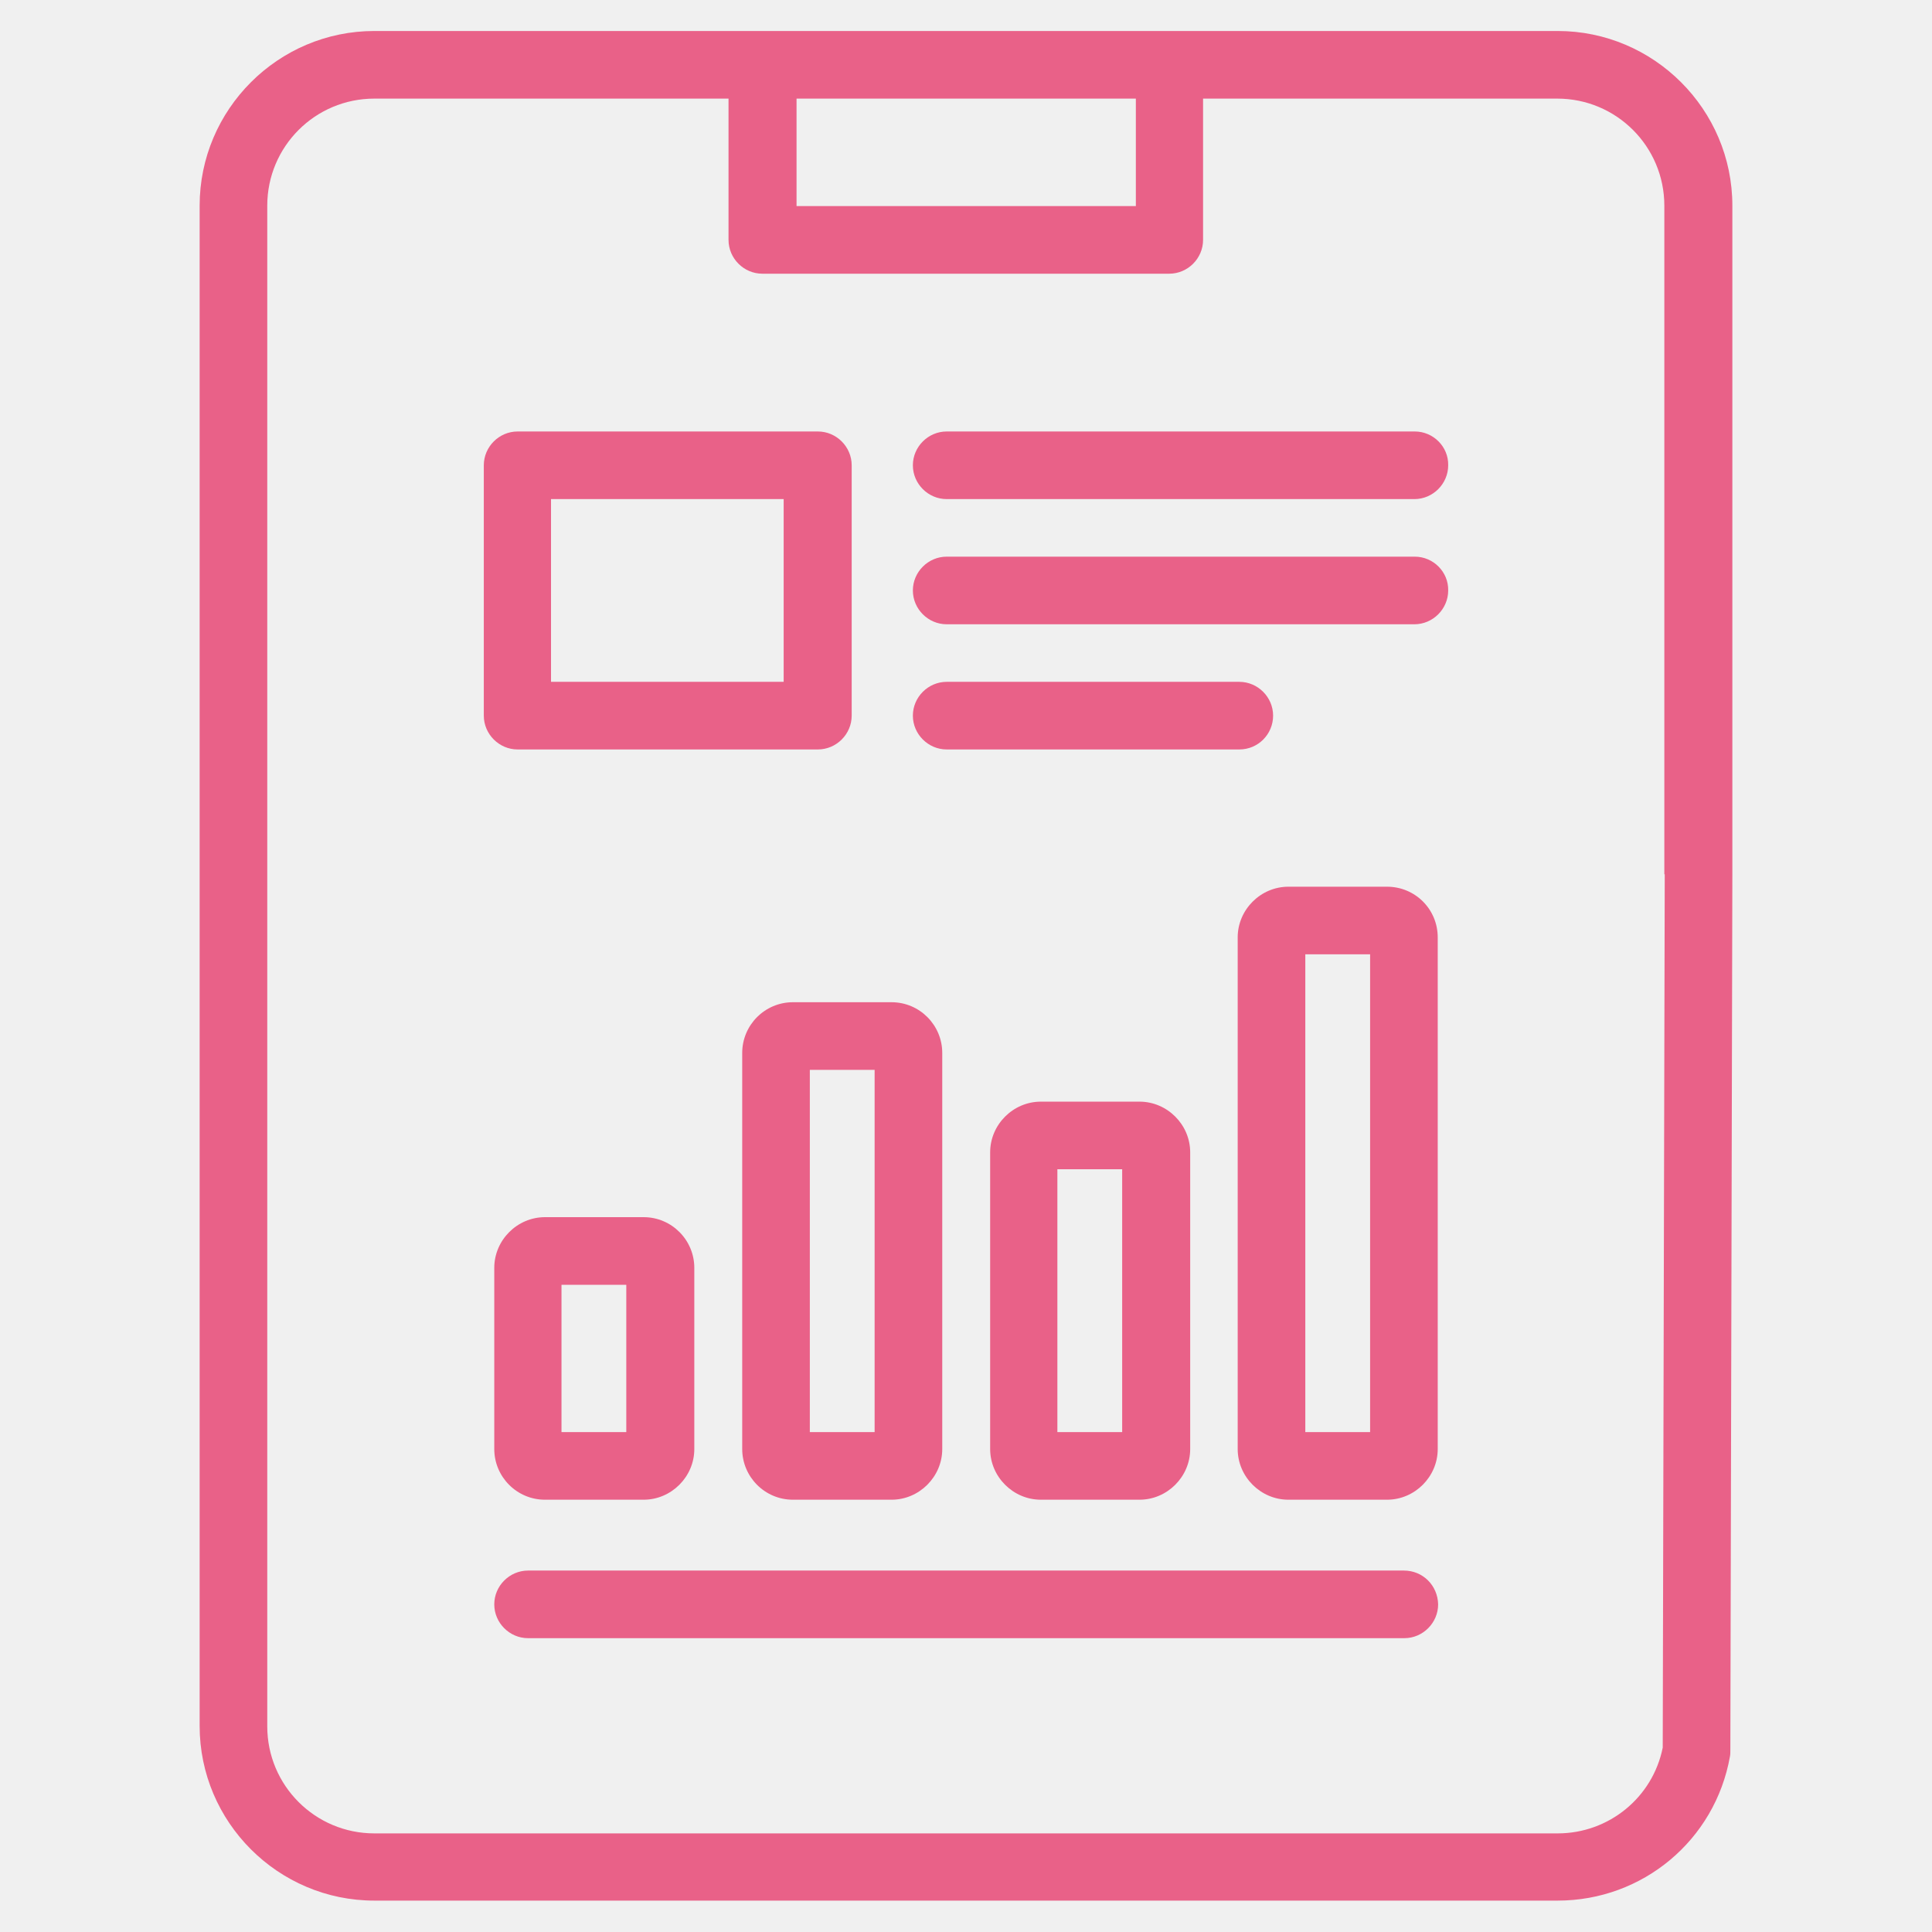
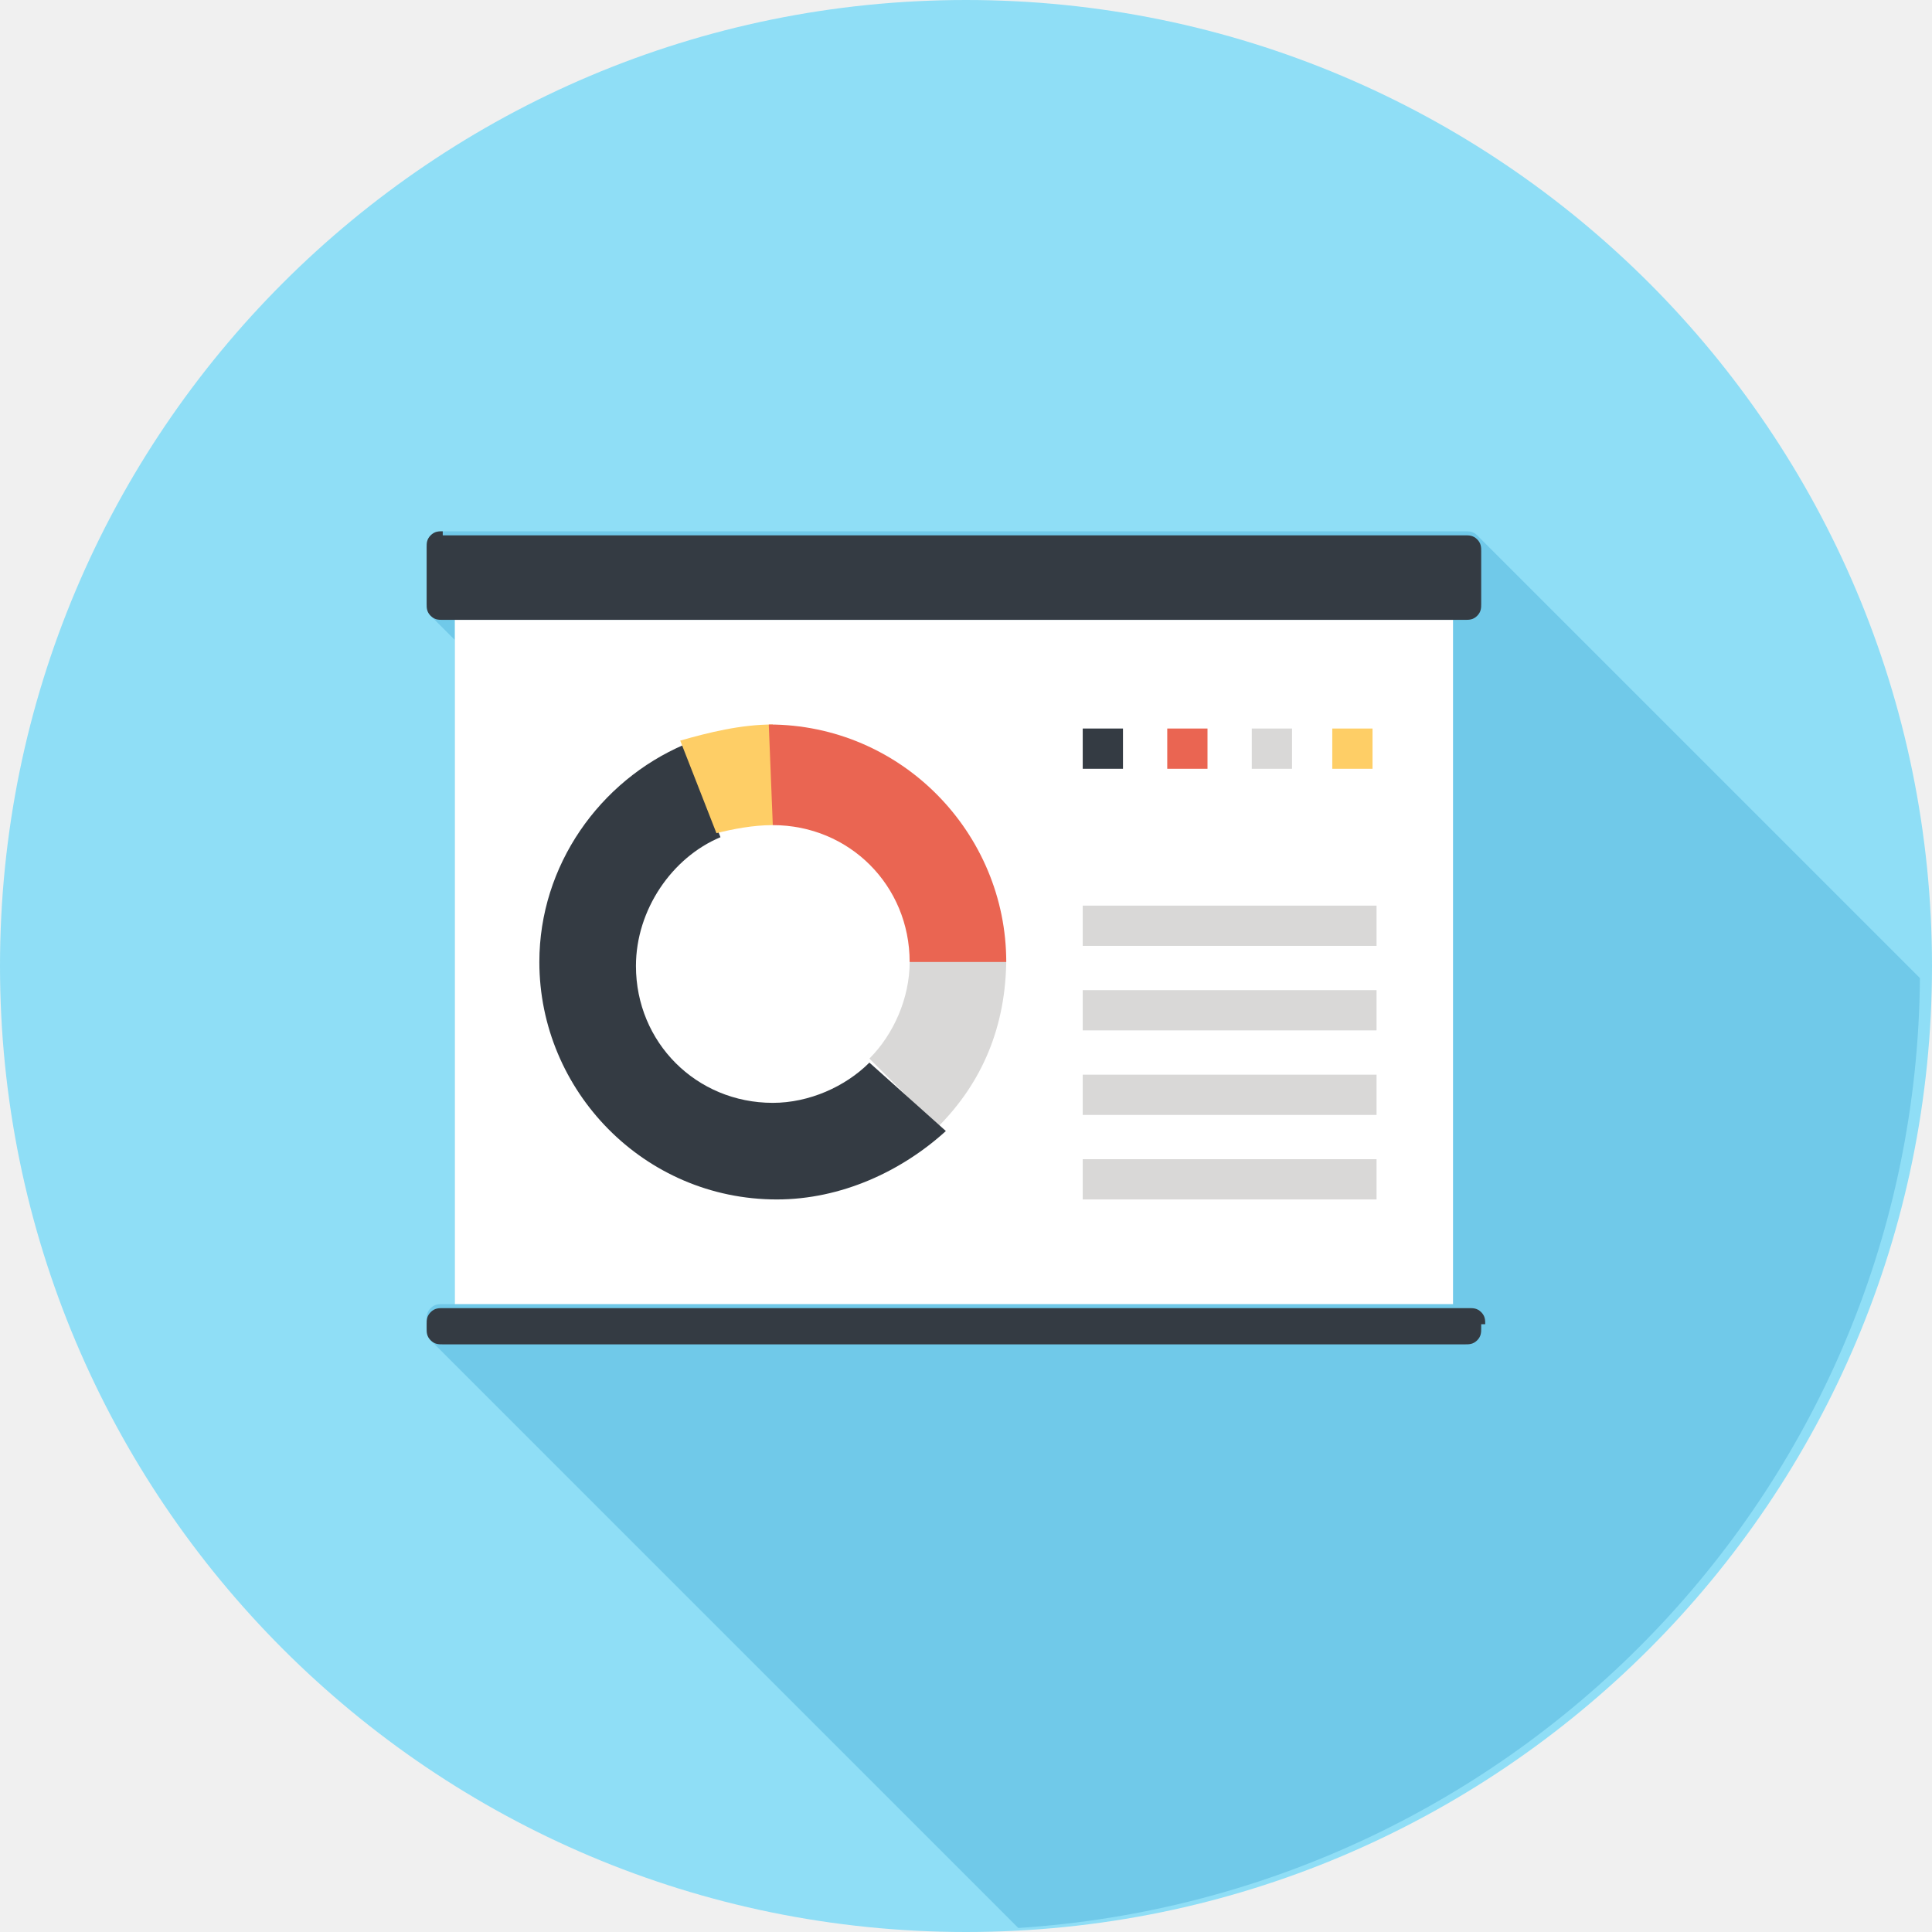
<svg xmlns="http://www.w3.org/2000/svg" version="1.1" id="Layer_1" x="0px" y="0px" viewBox="0 0 48 48" style="enable-background:new 0 0 48 48;" xml:space="preserve">
  <style type="text/css">
- 	.st0{fill:#E96188;}
+ 	.st0{fill:#8FDEF6;}
+ 	.st1{fill:#70C9E9;}
+ 	.st2{fill:#FFFFFF;}
+ 	.st3{fill:#343B43;}
+ 	.st4{fill:#D9D8D7;}
+ 	.st5{fill:#FECE66;}
+ 	.st6{fill:#EA6552;}
</style>
+   <circle class="st0" cx="24" cy="24" r="24" />
+   <path class="st1" d="M47.7,24.3l-11-11c-0.1-0.1-0.2-0.1-0.3-0.1H20H11c-0.1,0-0.2,0-0.3,0.1c-0.1,0.1-0.1,0.2-0.1,0.3V15  c0,0.1,0,0.2,0.1,0.3l0.6,0.6v16.5H11c-0.1,0-0.2,0-0.3,0.1c-0.1,0.1-0.1,0.2-0.1,0.3V33c0,0.1,0,0.2,0.1,0.3l14.6,14.6  C37.7,47.1,47.6,36.9,47.7,24.3z" />
  <g>
-     <path class="st0" d="M35.15,10.72H23.52c-0.46,0-0.84,0.38-0.84,0.84c0,0.46,0.38,0.84,0.84,0.84h11.62c0.46,0,0.84-0.38,0.84-0.84   C35.99,11.1,35.61,10.72,35.15,10.72z" />
-     <path class="st0" d="M31.63,17.78c0-0.46-0.38-0.84-0.84-0.84h-7.27c-0.46,0-0.84,0.38-0.84,0.84c0,0.46,0.38,0.84,0.84,0.84h7.27   C31.26,18.62,31.63,18.24,31.63,17.78z" />
-     <path class="st0" d="M20.32,18.62c0.46,0,0.84-0.38,0.84-0.84v-6.22c0-0.46-0.38-0.84-0.84-0.84h-7.46c-0.46,0-0.84,0.38-0.84,0.84   v6.22c0,0.46,0.38,0.84,0.84,0.84H20.32z M13.69,12.4h5.78v4.54h-5.78V12.4z" />
-     <path class="st0" d="M13.54,30.24c-0.69,0-1.26,0.57-1.26,1.26V36c0,0.69,0.56,1.26,1.26,1.26h2.45c0.69,0,1.26-0.57,1.26-1.26   v-4.5c0-0.69-0.56-1.26-1.26-1.26H13.54z M15.56,35.58h-1.61v-3.66h1.61V35.58z" />
-     <path class="st0" d="M18.44,26.16V36c0,0.69,0.56,1.26,1.26,1.26h2.45c0.69,0,1.26-0.57,1.26-1.26v-9.84   c0-0.69-0.56-1.26-1.26-1.26H19.7C19,24.9,18.44,25.47,18.44,26.16z M20.12,26.58h1.61v9h-1.61V26.58z" />
-     <path class="st0" d="M25.86,27.37c-0.69,0-1.26,0.57-1.26,1.26V36c0,0.69,0.57,1.26,1.26,1.26h2.45c0.69,0,1.26-0.57,1.26-1.26   v-7.37c0-0.69-0.57-1.26-1.26-1.26H25.86z M27.88,35.58h-1.61v-6.53h1.61V35.58z" />
-     <path class="st0" d="M34.46,22.03h-2.45c-0.69,0-1.26,0.57-1.26,1.26V36c0,0.69,0.57,1.26,1.26,1.26h2.45   c0.69,0,1.26-0.57,1.26-1.26V23.29C35.72,22.59,35.16,22.03,34.46,22.03z M34.04,35.58h-1.61V23.71h1.61V35.58z" />
-     <path class="st0" d="M35.15,13.83H23.52c-0.46,0-0.84,0.38-0.84,0.84c0,0.46,0.38,0.84,0.84,0.84h11.62c0.46,0,0.84-0.38,0.84-0.84   C35.99,14.21,35.61,13.83,35.15,13.83z" />
-     <path class="st0" d="M34.88,39.02H13.12c-0.46,0-0.84,0.38-0.84,0.84c0,0.46,0.38,0.84,0.84,0.84h21.77c0.46,0,0.84-0.38,0.84-0.84   C35.72,39.39,35.35,39.02,34.88,39.02z" />
-     <path class="st0" d="M38.7,0.77H9.3c-2.39,0-4.34,1.95-4.34,4.34v37.77c0,2.39,1.95,4.34,4.34,4.34H38.7c2.11,0,3.91-1.5,4.28-3.58   c0.01-0.05,0.01-0.1,0.01-0.14l0.05-21.79V5.11C43.04,2.72,41.09,0.77,38.7,0.77z M19.79,2.45h8.43v2.67h-8.43V2.45z M41.36,21.72   l-0.05,21.7c-0.25,1.24-1.34,2.13-2.61,2.13H9.3c-1.47,0-2.66-1.19-2.66-2.66V5.11c0-1.47,1.19-2.66,2.66-2.66h8.8v3.51   c0,0.46,0.38,0.84,0.84,0.84h10.11c0.46,0,0.84-0.38,0.84-0.84V2.45h8.8c1.47,0,2.66,1.19,2.66,2.66V21.72z" />
+     <g>
+       <rect x="11.3" y="15.4" class="st2" width="24.8" height="17" />
+       <path class="st3" d="M11,13.2c-0.1,0-0.2,0-0.3,0.1c-0.1,0.1-0.1,0.2-0.1,0.3V15c0,0.1,0,0.2,0.1,0.3c0.1,0.1,0.2,0.1,0.3,0.1    h25.4c0.1,0,0.2,0,0.3-0.1c0.1-0.1,0.1-0.2,0.1-0.3v-1.3c0-0.1,0-0.2-0.1-0.3c-0.1-0.1-0.2-0.1-0.3-0.1H11z" />
+       <path class="st3" d="M36.9,32.9c0-0.1,0-0.2-0.1-0.3c-0.1-0.1-0.2-0.1-0.3-0.1H11c-0.1,0-0.2,0-0.3,0.1c-0.1,0.1-0.1,0.2-0.1,0.3    V33c0,0.1,0,0.2,0.1,0.3c0.1,0.1,0.2,0.1,0.3,0.1h25.4c0.1,0,0.2,0,0.3-0.1c0.1-0.1,0.1-0.2,0.1-0.3V32.9z" />
+     </g>
+     <g>
+       <g>
+         <path class="st4" d="M22.6,23.9c0,0.9-0.4,1.8-1,2.4l1.7,1.7c1.1-1.1,1.7-2.5,1.7-4.2H22.6z" />
+         <path class="st3" d="M21.6,26.4c-0.6,0.6-1.5,1-2.4,1c-1.9,0-3.4-1.5-3.4-3.4c0-1.4,0.9-2.7,2.1-3.2l-0.9-2.3     c-2.1,0.9-3.6,3-3.6,5.4c0,3.2,2.6,5.9,5.9,5.9c1.6,0,3.1-0.7,4.2-1.7L21.6,26.4z" />
+         <path class="st5" d="M19.2,20.5v-2.5c-0.8,0-1.6,0.2-2.3,0.4l0.9,2.3C18.2,20.6,18.7,20.5,19.2,20.5z" />
+         <path class="st6" d="M19.2,20.5c1.9,0,3.4,1.5,3.4,3.4l0,0H25c0-3.2-2.6-5.9-5.9-5.9L19.2,20.5L19.2,20.5z" />
+       </g>
+       <g>
+         <rect x="26.9" y="18.1" class="st3" width="1" height="1" />
+         <rect x="29" y="18.1" class="st6" width="1" height="1" />
+         <rect x="31.1" y="18.1" class="st4" width="1" height="1" />
+         <rect x="33.1" y="18.1" class="st5" width="1" height="1" />
+       </g>
+       <g>
+         <rect x="26.9" y="28.8" class="st4" width="7.3" height="1" />
+         <rect x="26.9" y="26.7" class="st4" width="7.3" height="1" />
+         <rect x="26.9" y="24.6" class="st4" width="7.3" height="1" />
+         <rect x="26.9" y="22.5" class="st4" width="7.3" height="1" />
+       </g>
+     </g>
  </g>
</svg>
